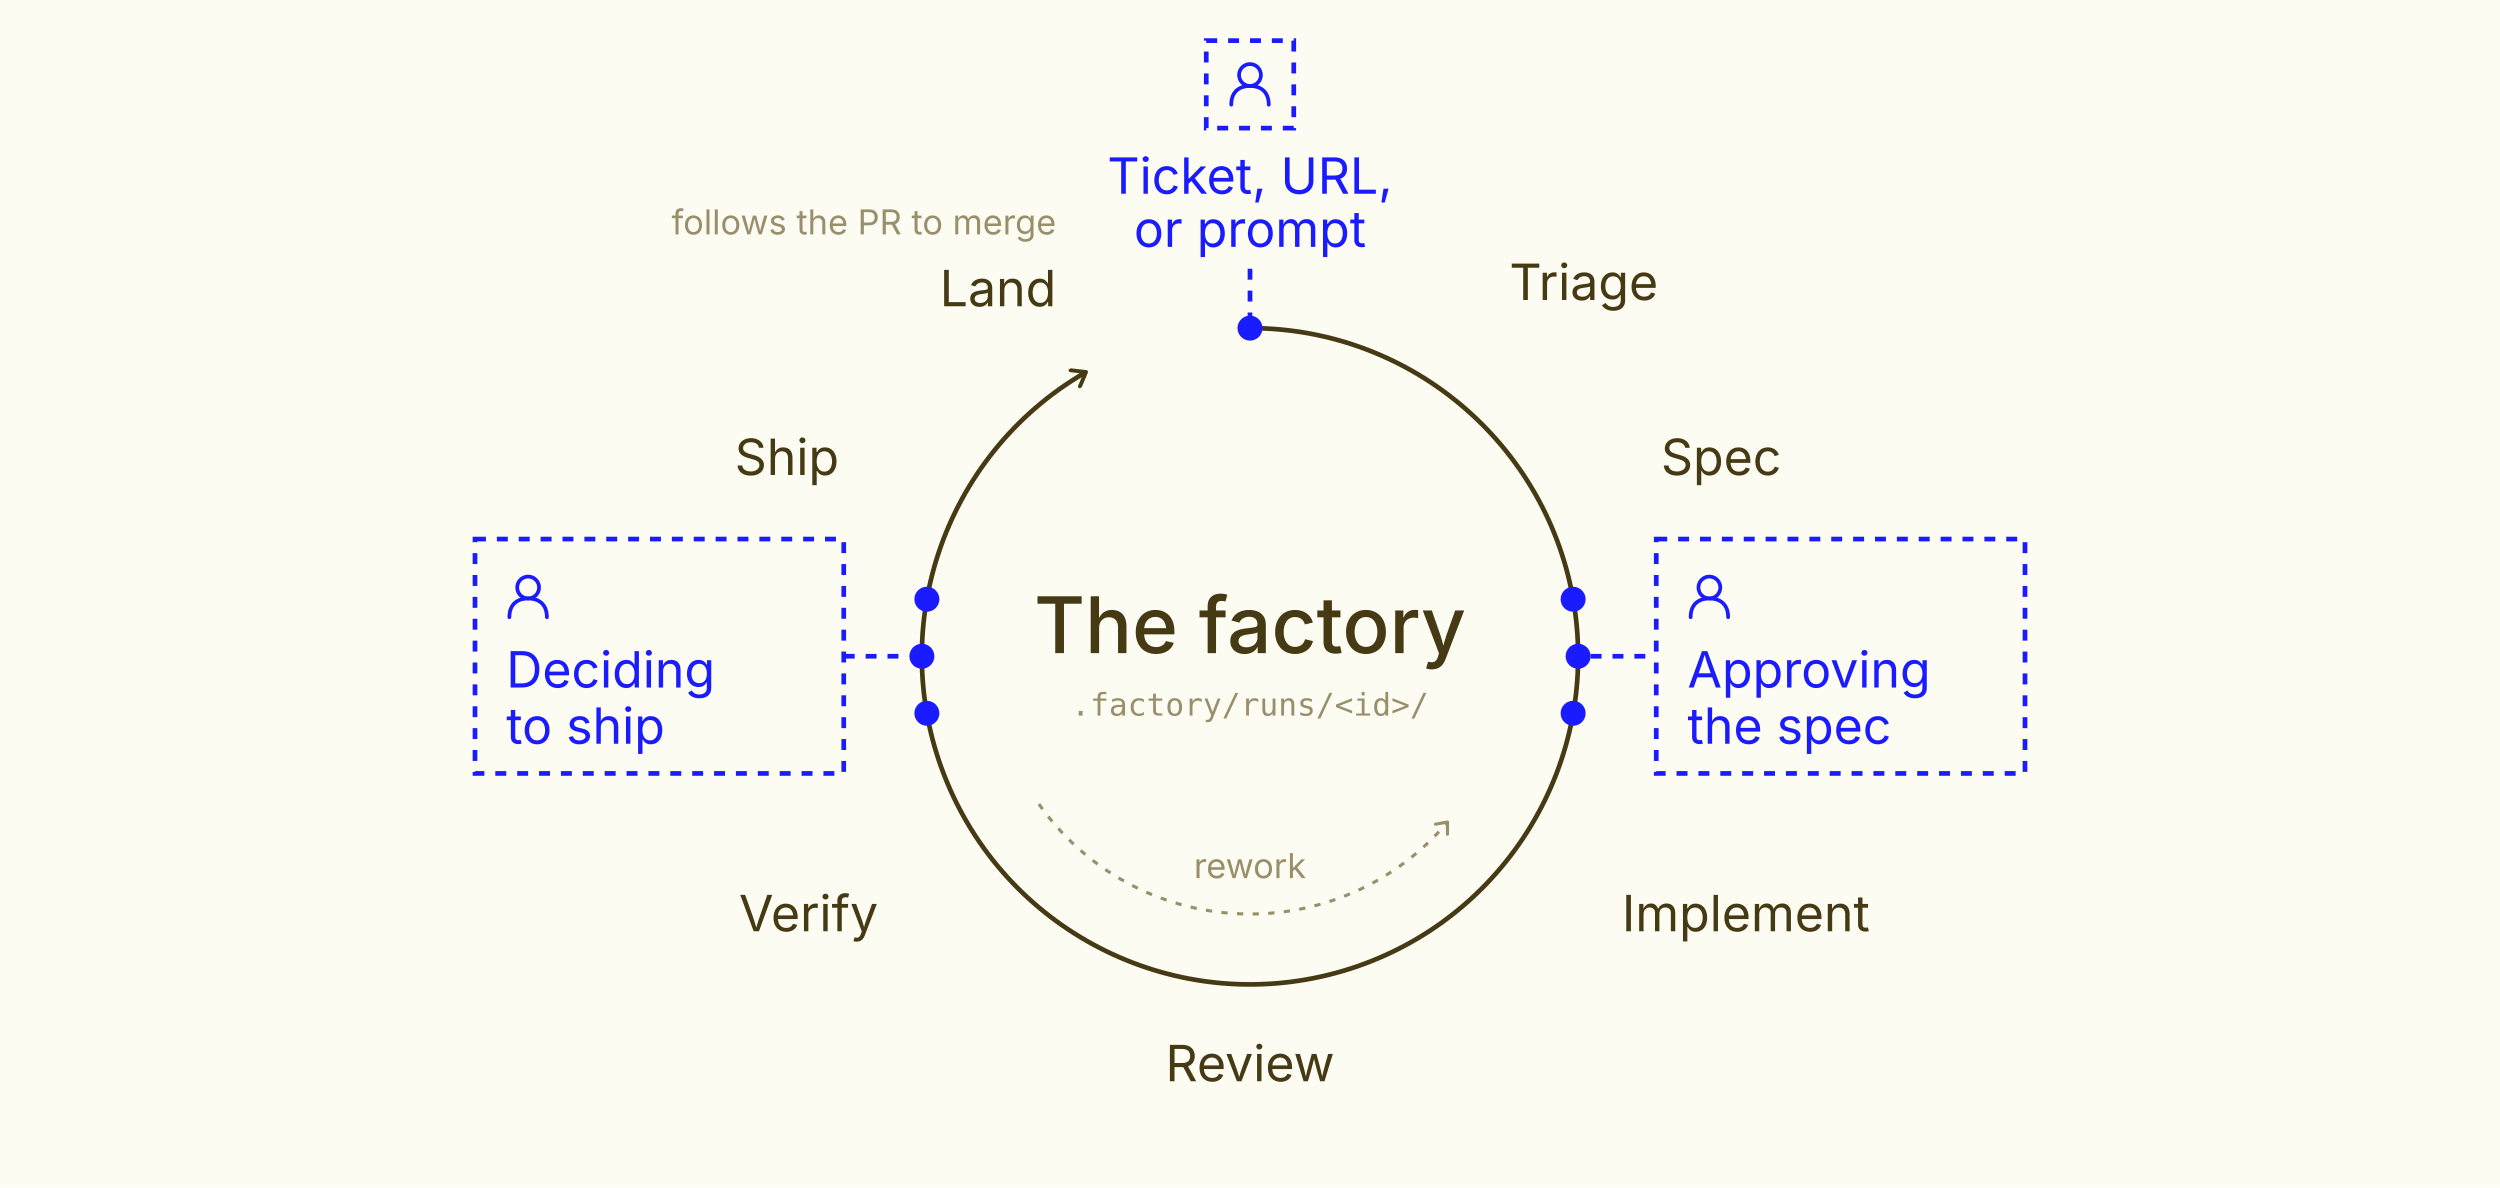
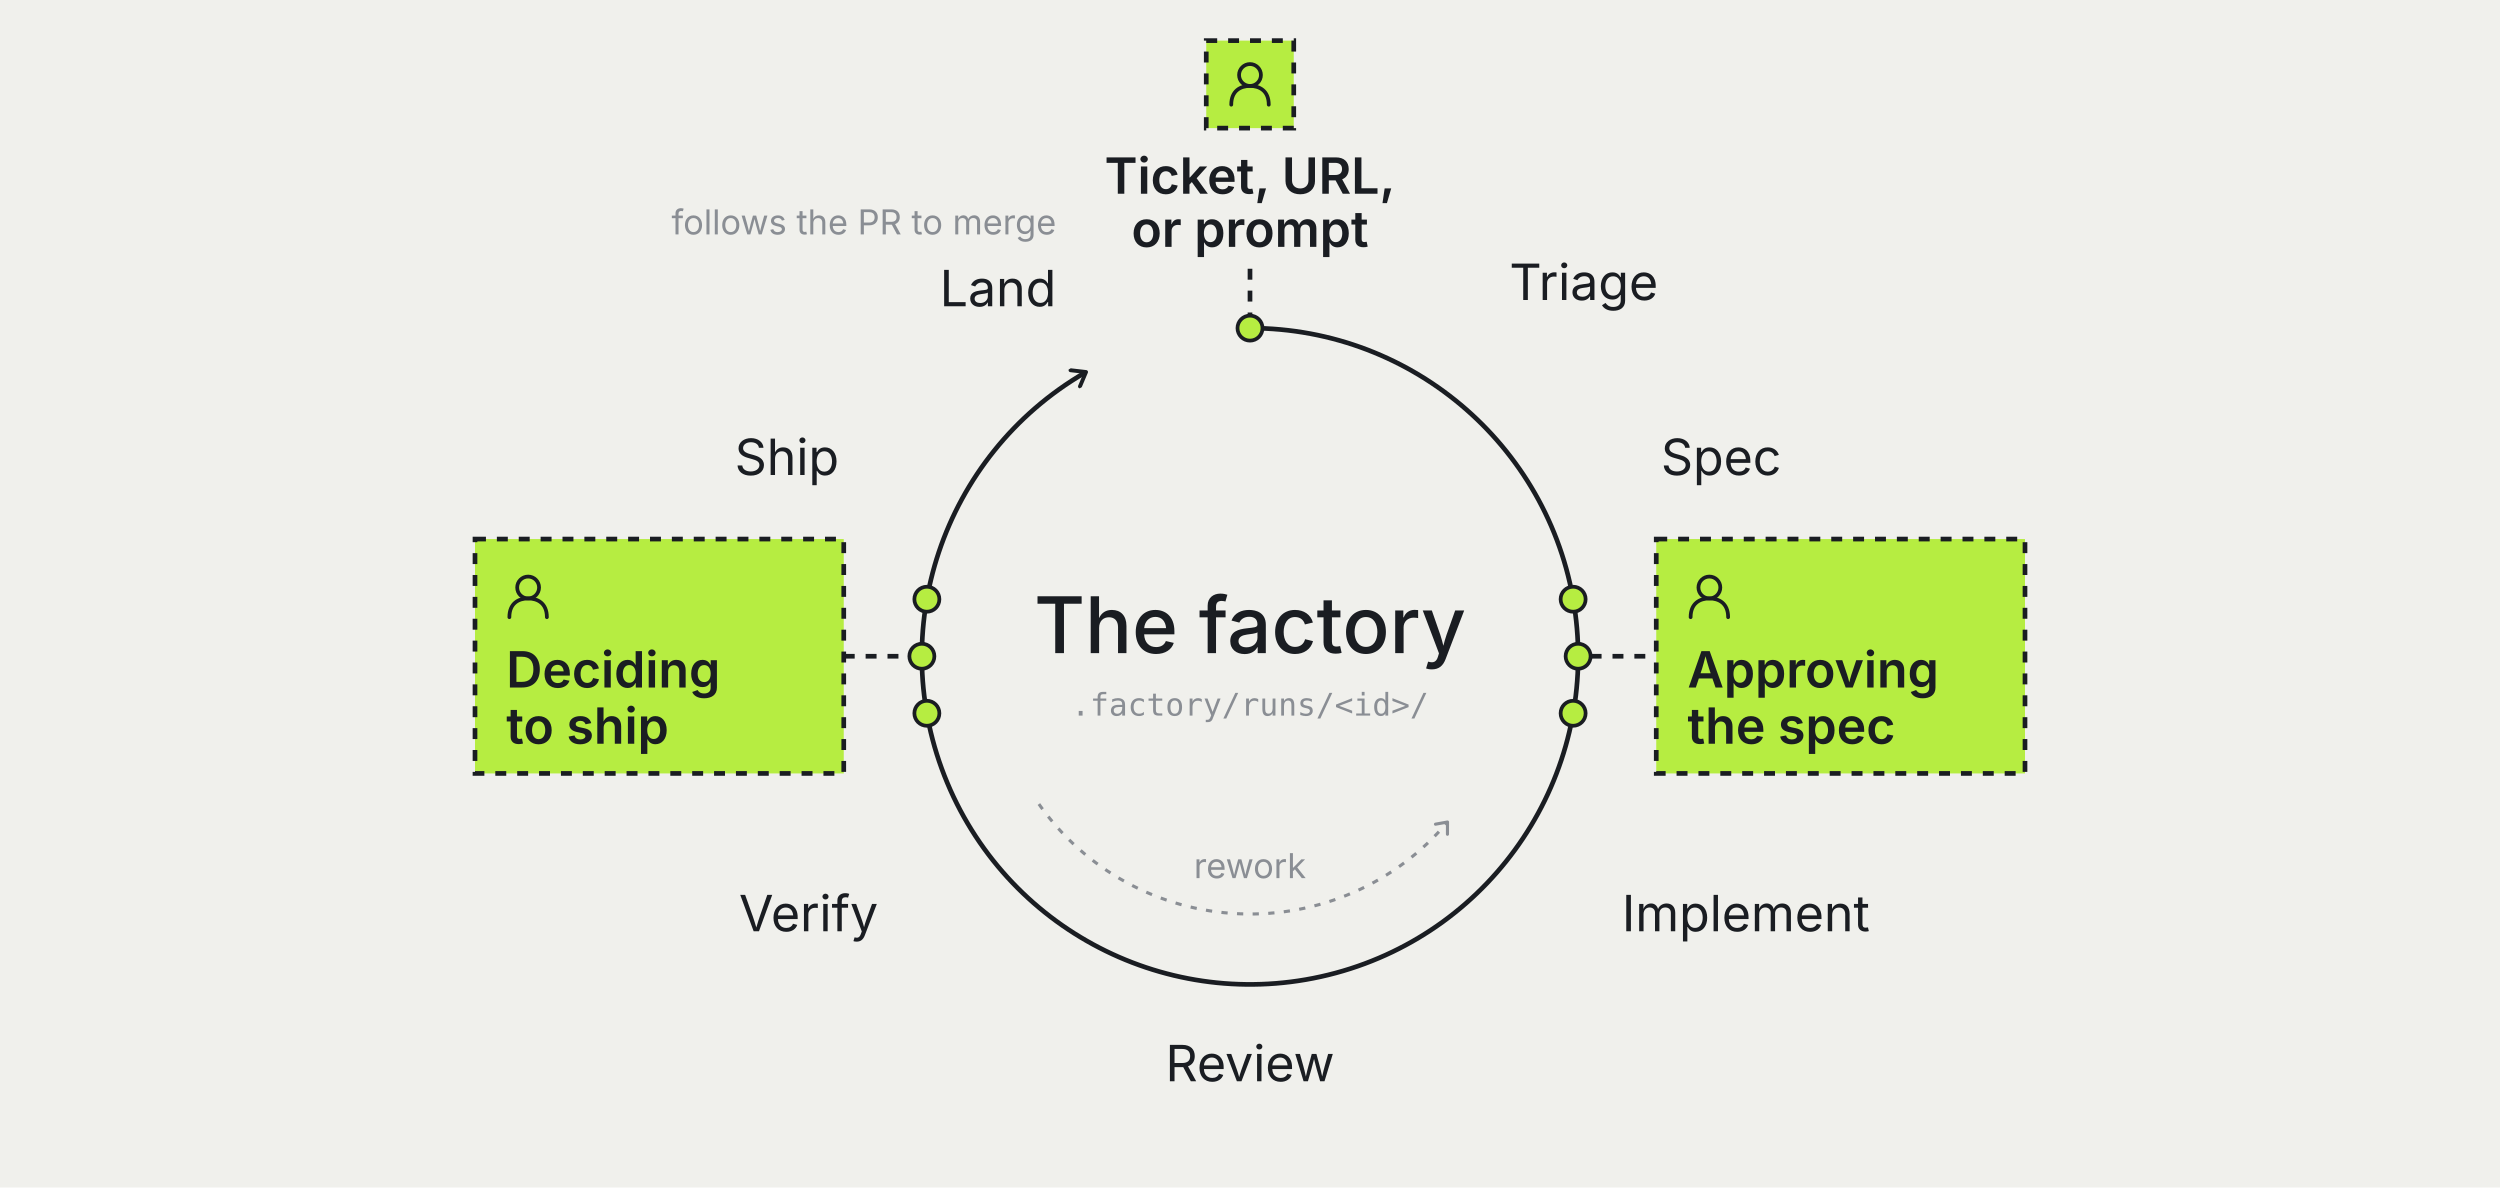
<svg xmlns="http://www.w3.org/2000/svg" viewBox="0 0 1600 760" role="img" aria-labelledby="title description">
  <defs>
    <marker id="arrow" markerWidth="14" markerHeight="14" refX="9" refY="7" orient="auto" markerUnits="userSpaceOnUse">
-       <path d="M2 1 L10 7 L2 13" fill="none" stroke="#463a14" stroke-width="2.5" stroke-linecap="round" stroke-linejoin="round" />
+       <path d="M2 1 L10 7 L2 13" fill="none" stroke="#1a1d22" stroke-width="2.5" stroke-linecap="round" stroke-linejoin="round" />
    </marker>
    <marker id="arrow-muted" markerWidth="12" markerHeight="12" refX="8" refY="6" orient="auto" markerUnits="userSpaceOnUse">
-       <path d="M2 1 L8 6 L2 11" fill="none" stroke="#9a8f6c" stroke-width="2" stroke-linecap="round" stroke-linejoin="round" />
+       <path d="M2 1 L8 6 L2 11" fill="none" stroke="#8a8e94" stroke-width="2" stroke-linecap="round" stroke-linejoin="round" />
    </marker>
-     <g id="person" fill="none" stroke="#1b1bff" stroke-width="2.4" stroke-linecap="round">
+     <g id="person" fill="none" stroke="#1a1d22" stroke-width="2.4" stroke-linecap="round">
      <circle cx="0" cy="-6" r="7" />
      <path d="M-12 13 C-12 4 -6 1 0 1 C6 1 12 4 12 13" />
    </g>
    <style>
      text { font-family: Inter, -apple-system, BlinkMacSystemFont, "Segoe UI", Helvetica, Arial, sans-serif; }
-       .stage { font-size: 32px; fill: #463a14; }
-       .human { font-size: 32px; fill: #1b1bff; }
-       .title { font-size: 50px; fill: #463a14; font-weight: 500; text-anchor: middle; }
-       .muted { font-size: 22px; fill: #9a8f6c; }
-       .mono { font-family: ui-monospace, SFMono-Regular, Menlo, Consolas, monospace; font-size: 20px; fill: #9a8f6c; text-anchor: middle; }
-       .box { fill: none; stroke: #1b1bff; stroke-width: 3; stroke-dasharray: 7 7; }
-       .link { stroke: #1b1bff; stroke-width: 3; stroke-dasharray: 7 7; }
-       .dot { fill: #1b1bff; }
+       .stage { font-size: 32px; fill: #1a1d22; }
+       .human { font-size: 32px; fill: #1a1d22; font-weight: 600; }
+       .title { font-size: 50px; fill: #1a1d22; font-weight: 500; text-anchor: middle; }
+       .muted { font-size: 22px; fill: #8a8e94; }
+       .mono { font-family: ui-monospace, SFMono-Regular, Menlo, Consolas, monospace; font-size: 20px; fill: #8a8e94; text-anchor: middle; }
+       .box { fill: #b6ed41; stroke: #1a1d22; stroke-width: 3; stroke-dasharray: 7 7; }
+       .link { stroke: #1a1d22; stroke-width: 3; stroke-dasharray: 7 7; }
+       .dot { fill: #b6ed41; stroke: #1a1d22; stroke-width: 2.4; }
    </style>
  </defs>
-   <rect width="1600" height="760" fill="#fcfcf2" />
-   <path d="M800 210 A210 210 0 1 1 694.2 238.6" fill="none" stroke="#463a14" stroke-width="3" marker-end="url(#arrow)" />
-   <path d="M664.9 514.6 A165 165 0 0 0 926.4 526.1" fill="none" stroke="#9a8f6c" stroke-width="2" stroke-dasharray="4 6" marker-end="url(#arrow-muted)" />
+   <rect width="1600" height="760" fill="#f0f0ec" />
+   <path d="M800 210 A210 210 0 1 1 694.2 238.6" fill="none" stroke="#1a1d22" stroke-width="3" marker-end="url(#arrow)" />
+   <path d="M664.9 514.6 A165 165 0 0 0 926.4 526.1" fill="none" stroke="#8a8e94" stroke-width="2" stroke-dasharray="4 6" marker-end="url(#arrow-muted)" />
  <text x="800" y="562" class="muted" text-anchor="middle">rework</text>
  <text x="800" y="418" class="title">The factory</text>
  <text x="800" y="458" class="mono">.factory/runs/&lt;id&gt;/</text>
  <rect x="772" y="26" width="56" height="56" class="box" />
  <use href="#person" x="800" y="54" />
  <text x="800" y="124" class="human" text-anchor="middle">Ticket, URL,</text>
  <text x="800" y="158" class="human" text-anchor="middle">or prompt</text>
  <line x1="800" y1="172" x2="800" y2="204" class="link" />
  <circle cx="800" cy="210" r="8" class="dot" />
  <text x="966" y="192" class="stage">Triage</text>
  <text x="1063" y="304" class="stage">Spec</text>
  <text x="1038" y="596" class="stage">Implement</text>
  <text x="800" y="692" class="stage" text-anchor="middle">Review</text>
  <text x="562" y="596" class="stage" text-anchor="end">Verify</text>
  <text x="537" y="304" class="stage" text-anchor="end">Ship</text>
  <text x="676" y="196" class="stage" text-anchor="end">Land</text>
  <text x="676" y="150" class="muted" text-anchor="end">follows the PR to merge</text>
  <circle cx="1006.8" cy="383.5" r="8" class="dot" />
  <circle cx="1010" cy="420" r="8" class="dot" />
  <circle cx="1006.8" cy="456.5" r="8" class="dot" />
  <line x1="1018" y1="420" x2="1060" y2="420" class="link" />
  <rect x="1060" y="345" width="236" height="150" class="box" />
  <use href="#person" x="1094" y="382" />
  <text x="1080" y="440" class="human">Approving</text>
  <text x="1080" y="476" class="human">the spec</text>
  <circle cx="593.2" cy="383.5" r="8" class="dot" />
  <circle cx="590" cy="420" r="8" class="dot" />
  <circle cx="593.2" cy="456.5" r="8" class="dot" />
  <line x1="540" y1="420" x2="582" y2="420" class="link" />
  <rect x="304" y="345" width="236" height="150" class="box" />
  <use href="#person" x="338" y="382" />
  <text x="324" y="440" class="human">Deciding</text>
  <text x="324" y="476" class="human">to ship</text>
</svg>
